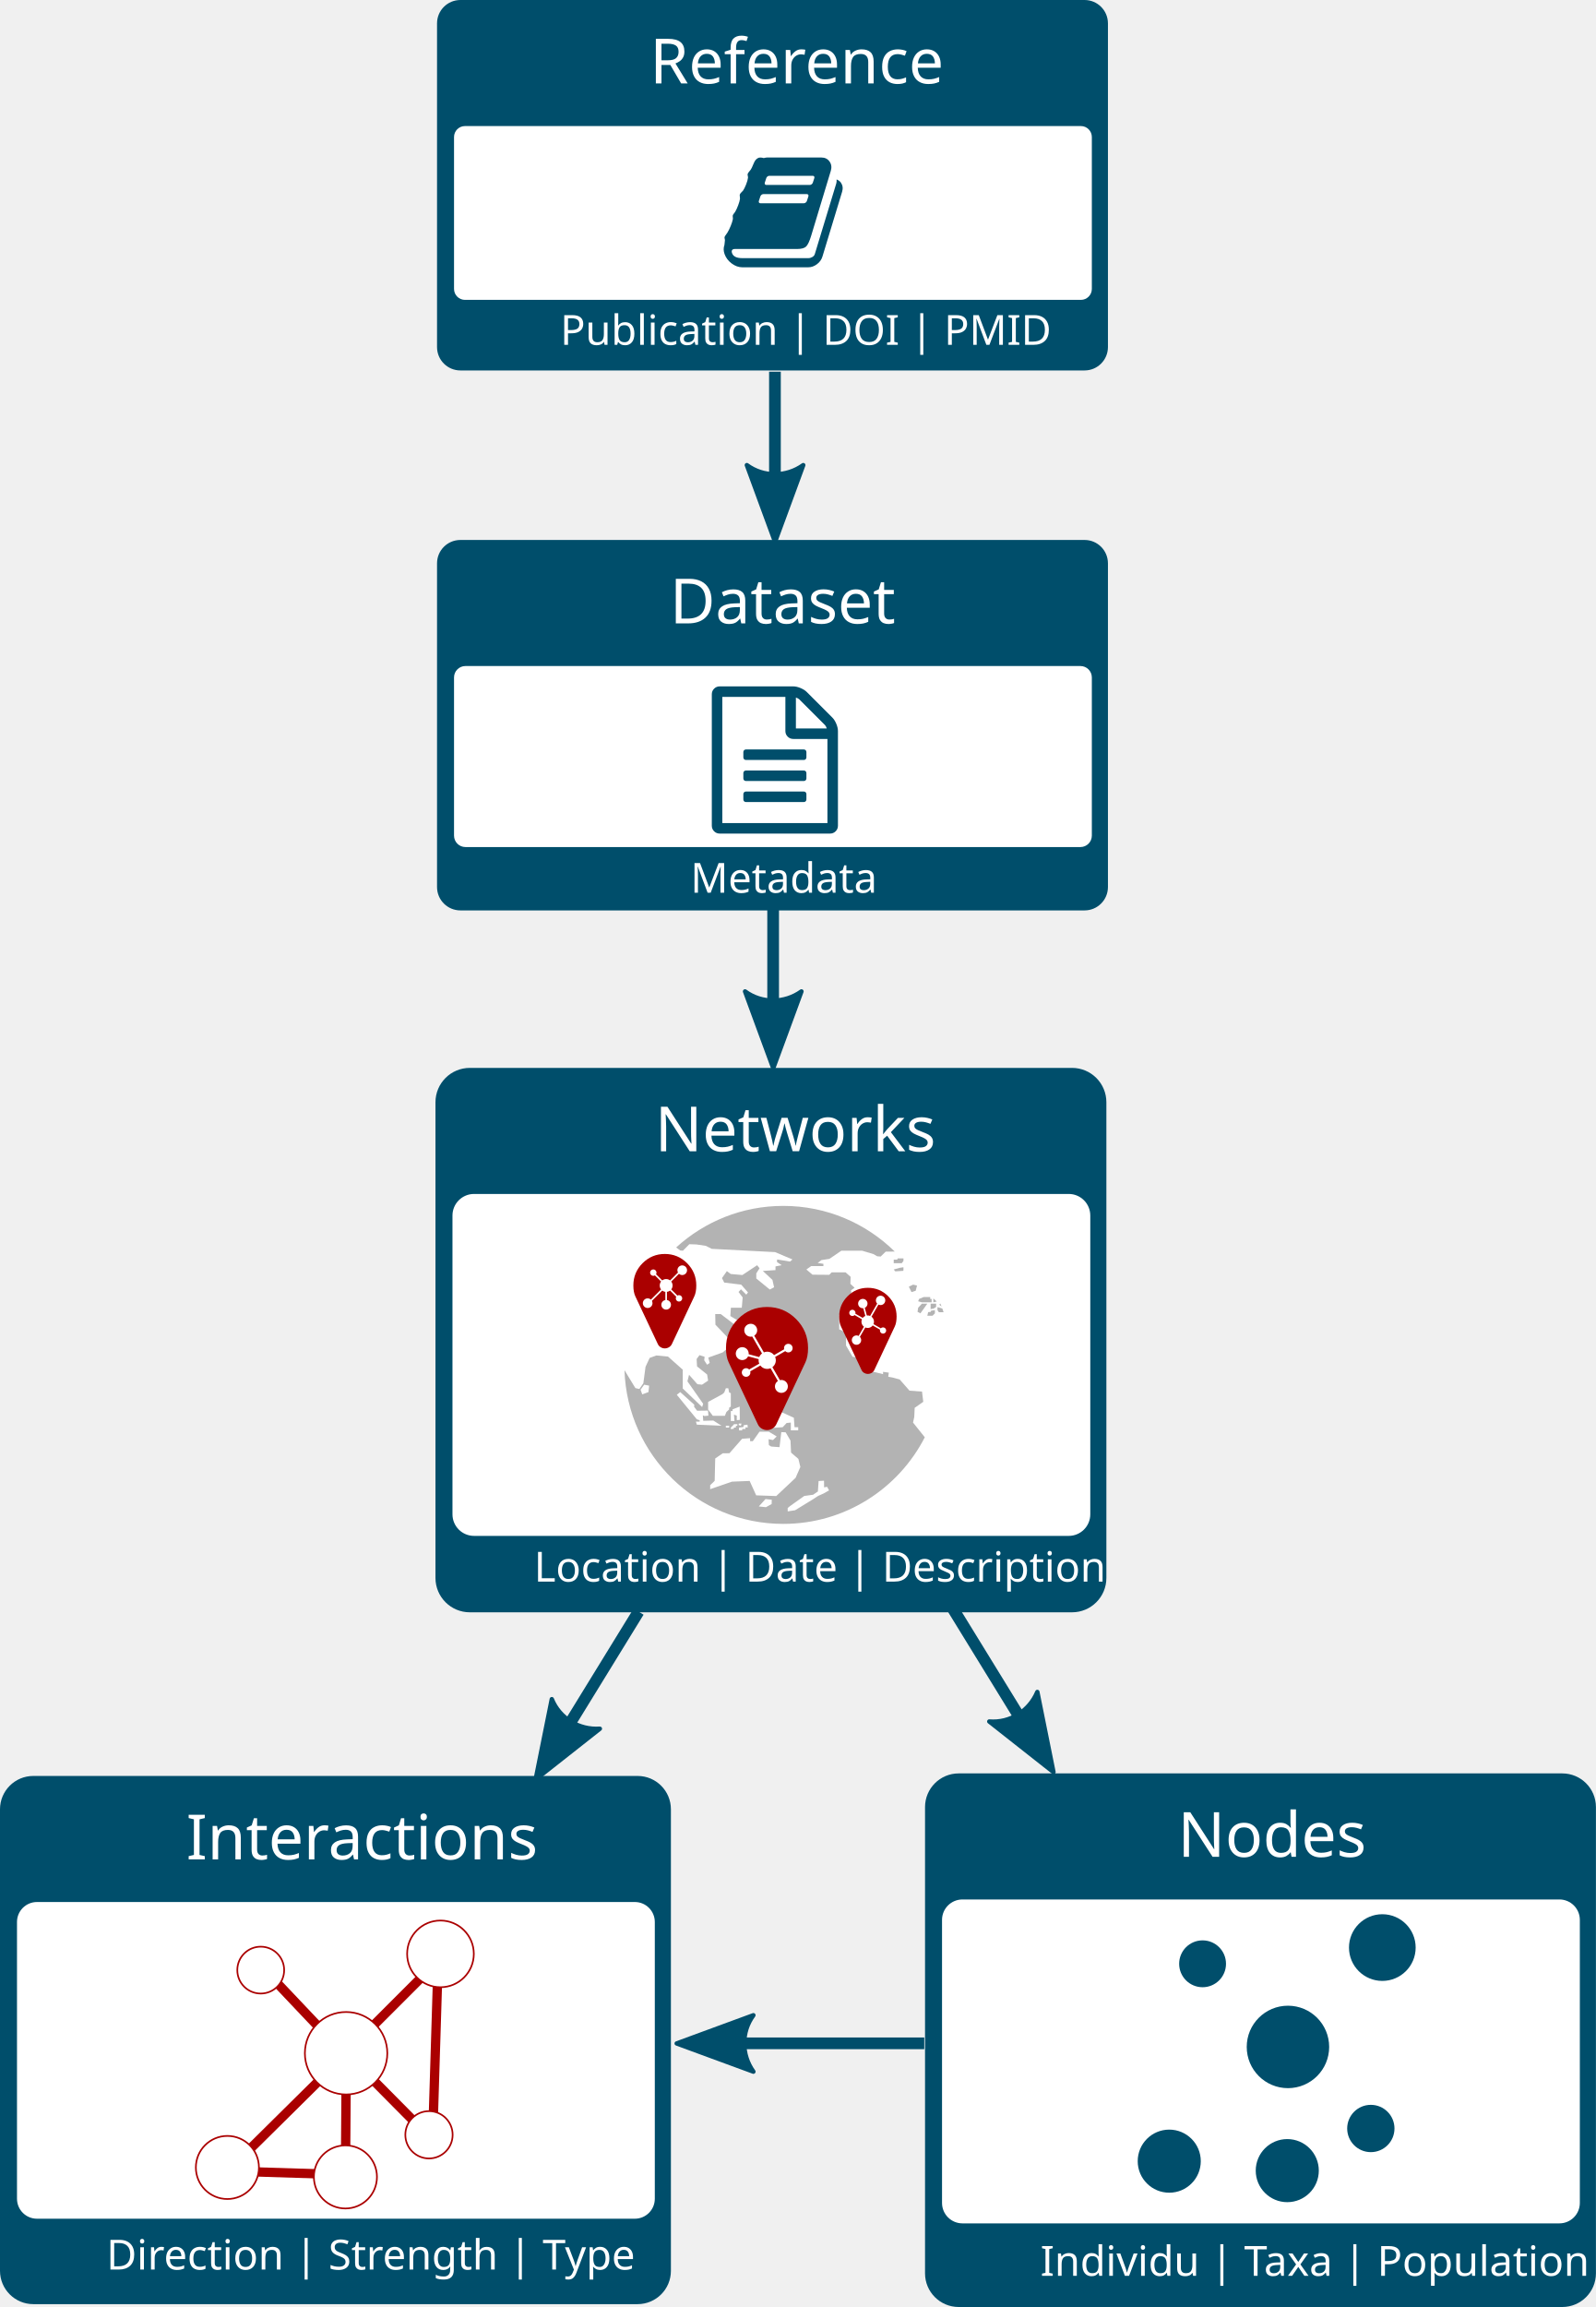
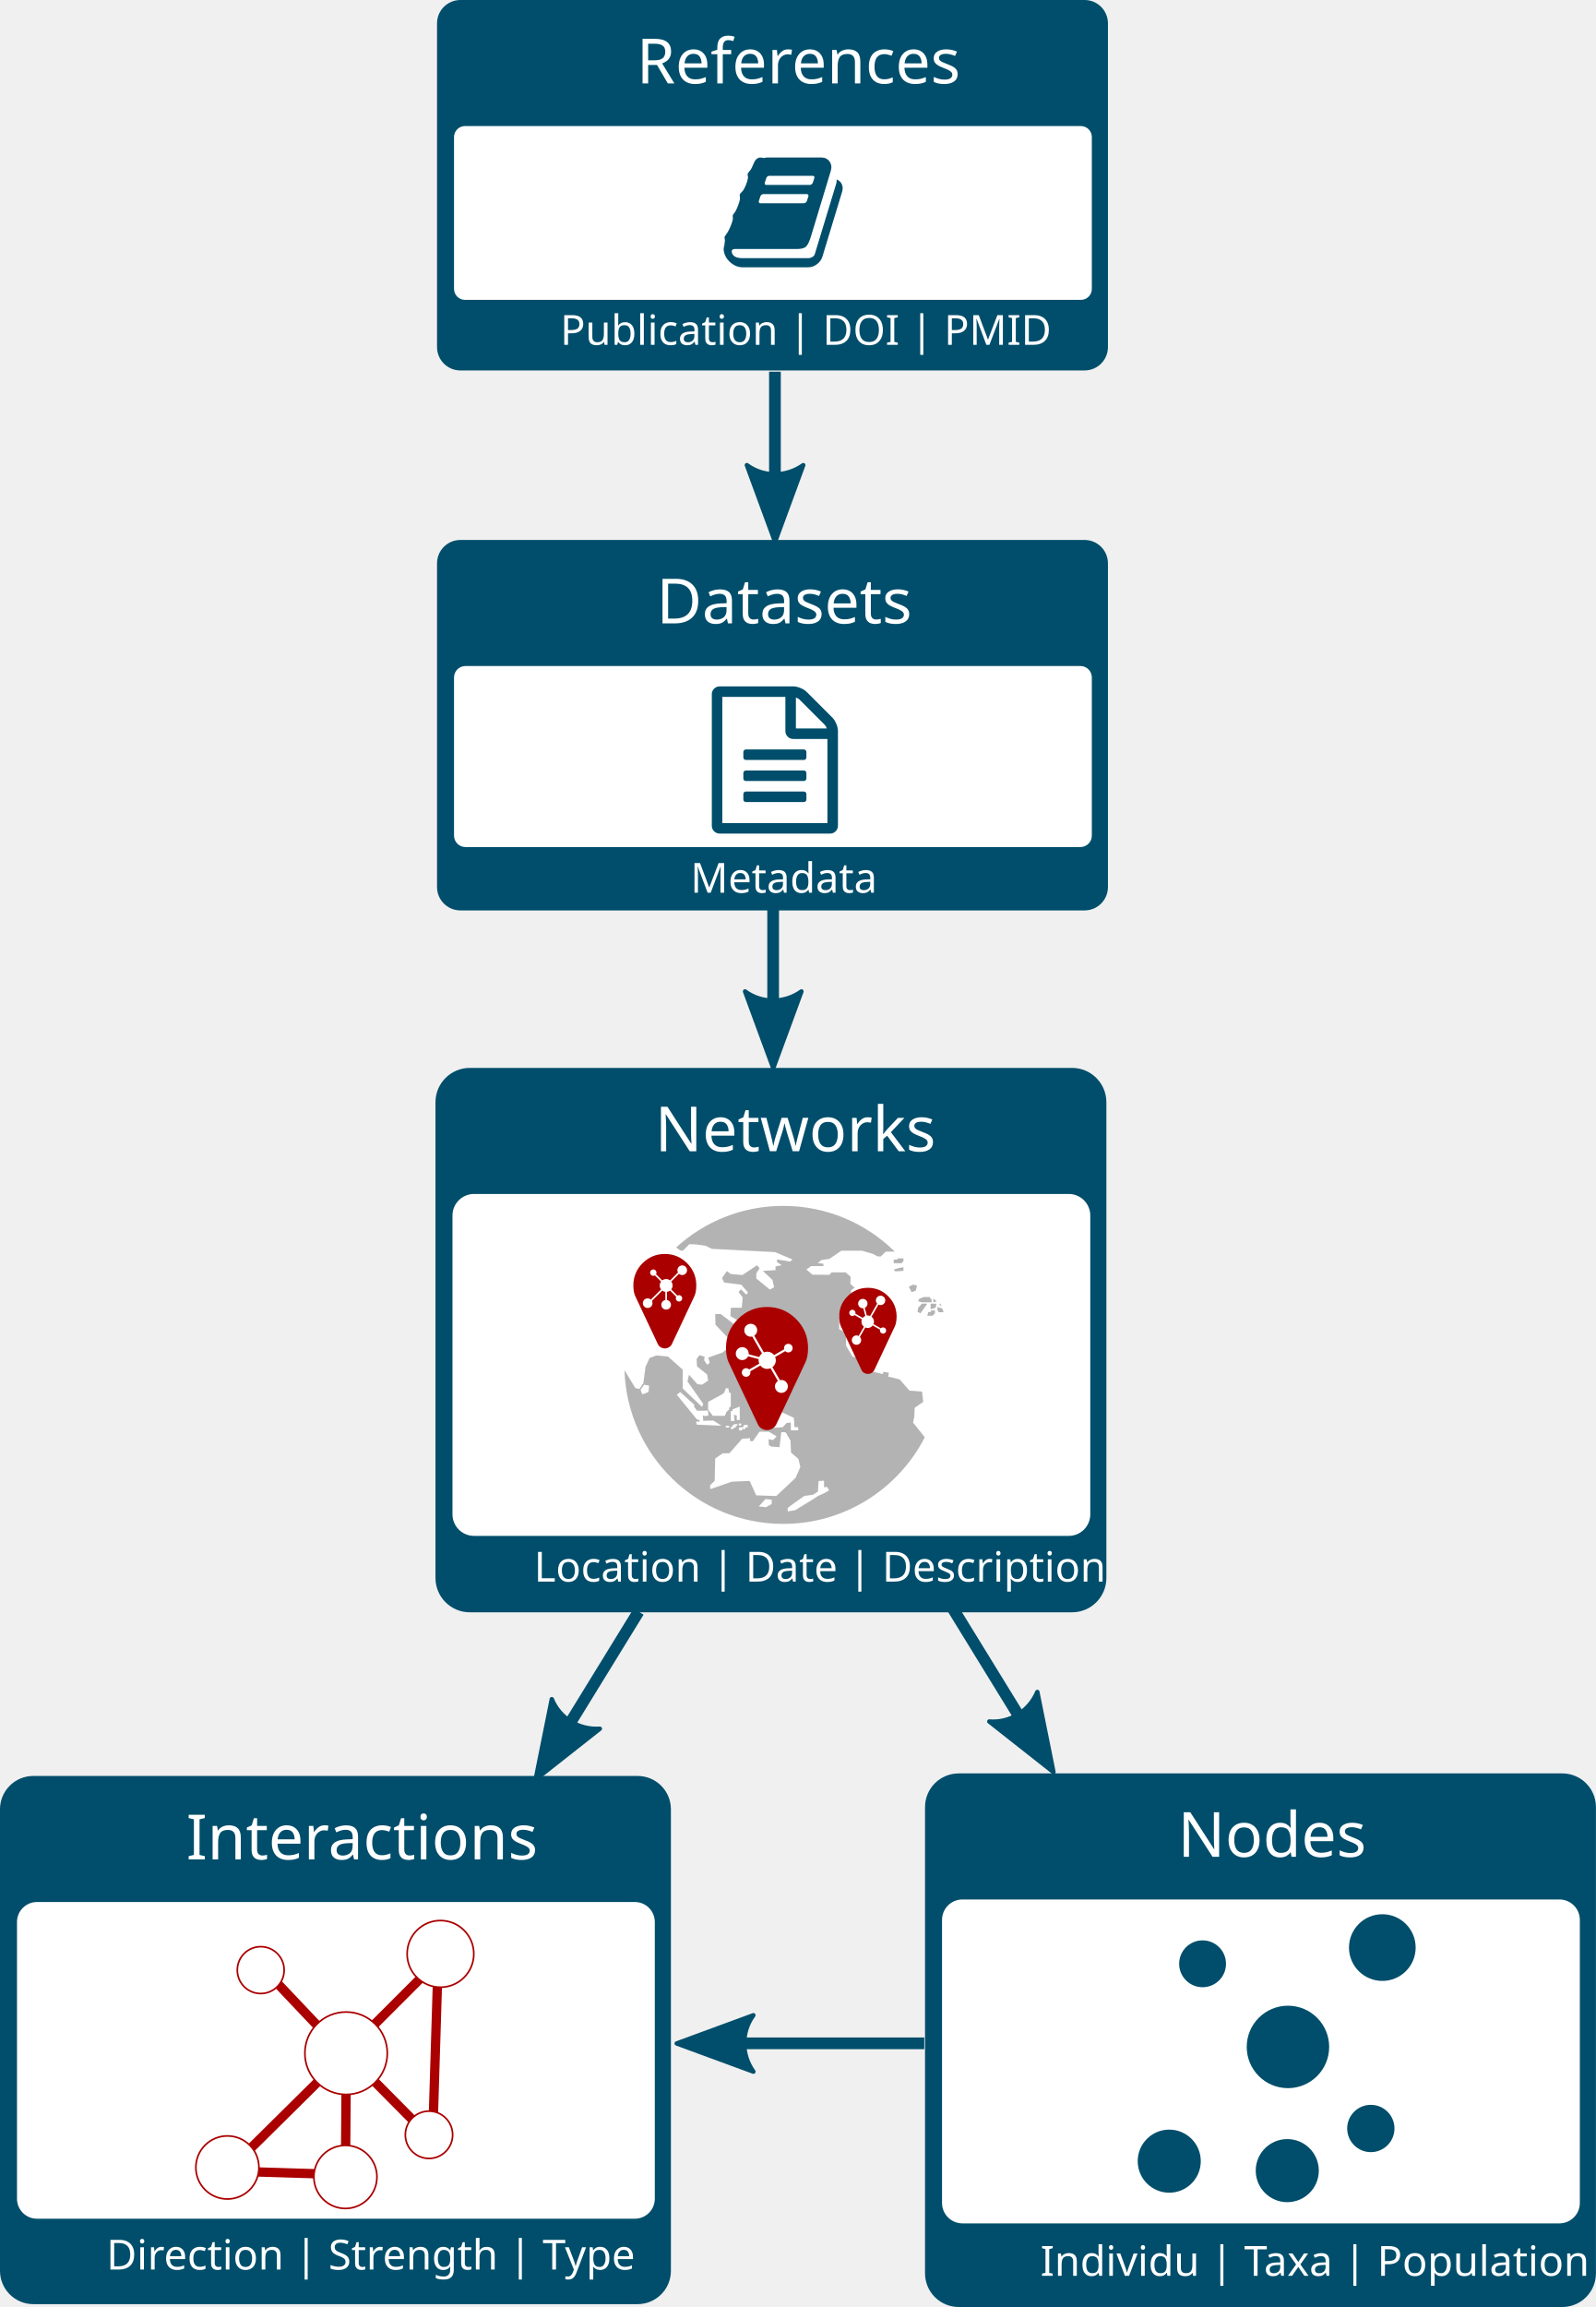
<svg xmlns="http://www.w3.org/2000/svg" width="135.371mm" height="195.63mm" viewBox="0 0 479.662 693.178" id="svg2" version="1.1">
  <defs id="defs4">
    <marker orient="auto" refY="0" refX="0" id="marker14346" style="overflow:visible">
      <path id="path14348" style="fill:#004e6b;fill-opacity:1;fill-rule:evenodd;stroke:#004e6b;stroke-width:0.625;stroke-linejoin:round;stroke-opacity:1" d="M 8.719,4.034 -2.207,0.016 8.719,-4.002 c -1.745,2.372 -1.735,5.617 -6e-7,8.035 z" transform="scale(-0.6,-0.6)" />
    </marker>
    <marker style="overflow:visible" id="marker13530" refX="0" refY="0" orient="auto">
      <path transform="scale(-0.6,-0.6)" d="M 8.719,4.034 -2.207,0.016 8.719,-4.002 c -1.745,2.372 -1.735,5.617 -6e-7,8.035 z" style="fill:#004e6b;fill-opacity:1;fill-rule:evenodd;stroke:#004e6b;stroke-width:0.625;stroke-linejoin:round;stroke-opacity:1" id="path13532" />
    </marker>
    <marker orient="auto" refY="0" refX="0" id="marker10938" style="overflow:visible">
      <path id="path10940" style="fill:#004e6b;fill-opacity:1;fill-rule:evenodd;stroke:#004e6b;stroke-width:0.625;stroke-linejoin:round;stroke-opacity:1" d="M 8.719,4.034 -2.207,0.016 8.719,-4.002 c -1.745,2.372 -1.735,5.617 -6e-7,8.035 z" transform="scale(-0.6,-0.6)" />
    </marker>
    <marker style="overflow:visible" id="marker10542" refX="0" refY="0" orient="auto">
      <path transform="scale(-0.6,-0.6)" d="M 8.719,4.034 -2.207,0.016 8.719,-4.002 c -1.745,2.372 -1.735,5.617 -6e-7,8.035 z" style="fill:#004e6b;fill-opacity:1;fill-rule:evenodd;stroke:#004e6b;stroke-width:0.625;stroke-linejoin:round;stroke-opacity:1" id="path10544" />
    </marker>
    <marker orient="auto" refY="0" refX="0" id="Arrow2Mend" style="overflow:visible">
      <path id="path7895" style="fill:#004e6b;fill-opacity:1;fill-rule:evenodd;stroke:#004e6b;stroke-width:0.625;stroke-linejoin:round;stroke-opacity:1" d="M 8.719,4.034 -2.207,0.016 8.719,-4.002 c -1.745,2.372 -1.735,5.617 -6e-7,8.035 z" transform="scale(-0.6,-0.6)" />
    </marker>
    <marker orient="auto" refY="0" refX="0" id="Arrow2Lend" style="overflow:visible">
      <path id="path7889" style="fill:#000000;fill-opacity:1;fill-rule:evenodd;stroke:#000000;stroke-width:0.625;stroke-linejoin:round;stroke-opacity:1" d="M 8.719,4.034 -2.207,0.016 8.719,-4.002 c -1.745,2.372 -1.735,5.617 -6e-7,8.035 z" transform="matrix(-1.1,0,0,-1.1,-1.1,0)" />
    </marker>
  </defs>
  <g id="layer1" transform="translate(-30.2528,-246.3861)">
    <rect style="opacity:1;fill:#004e6b;fill-opacity:1;stroke:none;stroke-width:7;stroke-miterlimit:10;stroke-dasharray:none;stroke-dashoffset:0;stroke-opacity:1" id="rect4136" width="201.642" height="111.307" x="161.604" y="246.386" ry="7.021" />
    <rect ry="3.294" y="284.264" x="166.712" height="52.225" width="191.695" id="rect4138" style="opacity:1;fill:#ffffff;fill-opacity:1;stroke:none;stroke-width:7;stroke-miterlimit:10;stroke-dasharray:none;stroke-dashoffset:0;stroke-opacity:1" />
-     <text xml:space="preserve" style="font-style:normal;font-variant:normal;font-weight:normal;font-stretch:normal;font-size:12.5px;line-height:125%;font-family:Cabin;-inkscape-font-specification:'Cabin, Normal';text-align:start;letter-spacing:0px;word-spacing:0px;writing-mode:lr-tb;text-anchor:start;fill:#000000;fill-opacity:1;stroke:none;stroke-width:1px;stroke-linecap:butt;stroke-linejoin:miter;stroke-opacity:1" x="225.557" y="271.448" id="text4140">
-       <tspan id="tspan4142" x="225.557" y="271.448" style="font-size:18.75px;fill:#ffffff">Reference</tspan>
+     <text xml:space="preserve" style="font-style:normal;font-variant:normal;font-weight:normal;font-stretch:normal;font-size:12.5px;line-height:125%;font-family:Cabin;-inkscape-font-specification:'Cabin, Normal';text-align:start;letter-spacing:0px;word-spacing:0px;writing-mode:lr-tb;text-anchor:start;fill:#000000;fill-opacity:1;stroke:none;stroke-width:1px;stroke-linecap:butt;stroke-linejoin:miter;stroke-opacity:1" x="221.557" y="271.448" id="text4140">
+       <tspan id="tspan4142" x="221.557" y="271.448" style="font-size:18.75px;fill:#ffffff">References</tspan>
    </text>
    <text xml:space="preserve" style="font-style:normal;font-variant:normal;font-weight:normal;font-stretch:normal;font-size:12.5px;line-height:125%;font-family:Cabin;-inkscape-font-specification:'Cabin, Normal';text-align:start;letter-spacing:0px;word-spacing:0px;writing-mode:lr-tb;text-anchor:start;fill:#ffffff;fill-opacity:1;stroke:none;stroke-width:1px;stroke-linecap:butt;stroke-linejoin:miter;stroke-opacity:1" x="198.624" y="349.997" id="text4144">
      <tspan id="tspan4146" x="198.624" y="349.997">Publication | DOI | PMID </tspan>
    </text>
    <path id="path4778" d="m 282.964,301.227 q 0.859,1.224 0.387,2.771 l -5.906,19.458 q -0.408,1.375 -1.643,2.309 -1.235,0.934 -2.631,0.934 l -19.823,0 q -1.654,0 -3.189,-1.149 -1.536,-1.149 -2.137,-2.824 -0.515,-1.439 -0.043,-2.728 0,-0.086 0.064,-0.58 0.064,-0.494 0.086,-0.795 0.022,-0.172 -0.064,-0.462 -0.086,-0.29 -0.064,-0.419 0.043,-0.236 0.172,-0.451 0.129,-0.215 0.354,-0.505 0.226,-0.29 0.354,-0.505 0.494,-0.816 0.966,-1.965 0.472,-1.149 0.644,-1.965 0.064,-0.215 0.011,-0.644 -0.054,-0.43 -0.011,-0.601 0.064,-0.236 0.365,-0.601 0.301,-0.365 0.365,-0.494 0.451,-0.773 0.902,-1.976 0.451,-1.203 0.537,-1.933 0.021,-0.193 -0.054,-0.687 -0.075,-0.494 0.011,-0.601 0.086,-0.279 0.472,-0.655 0.387,-0.376 0.472,-0.483 0.408,-0.558 0.913,-1.815 0.505,-1.256 0.591,-2.073 0.022,-0.172 -0.064,-0.548 -0.086,-0.376 -0.043,-0.569 0.043,-0.172 0.193,-0.387 0.15,-0.215 0.387,-0.494 0.236,-0.279 0.365,-0.451 0.172,-0.258 0.354,-0.655 0.183,-0.397 0.322,-0.752 0.14,-0.354 0.344,-0.773 0.204,-0.419 0.419,-0.687 0.215,-0.268 0.569,-0.505 0.354,-0.236 0.773,-0.247 0.419,-0.011 1.02,0.118 l -0.022,0.064 q 0.816,-0.193 1.095,-0.193 l 16.344,0 q 1.589,0 2.448,1.203 0.859,1.203 0.387,2.792 l -5.885,19.458 q -0.773,2.556 -1.536,3.297 -0.762,0.741 -2.76,0.741 l -18.663,0 q -0.58,0 -0.816,0.322 -0.236,0.344 -0.021,0.924 0.515,1.503 3.093,1.503 l 19.823,0 q 0.623,0 1.203,-0.333 0.58,-0.333 0.752,-0.891 l 6.443,-21.198 q 0.15,-0.472 0.107,-1.224 0.816,0.322 1.267,0.923 z m -22.851,0.043 q -0.086,0.279 0.043,0.483 0.129,0.204 0.43,0.204 l 13.058,0 q 0.279,0 0.548,-0.204 0.268,-0.204 0.354,-0.483 l 0.451,-1.375 q 0.086,-0.279 -0.043,-0.483 -0.129,-0.204 -0.43,-0.204 l -13.058,0 q -0.279,0 -0.548,0.204 -0.268,0.204 -0.354,0.483 z m -1.783,5.498 q -0.086,0.279 0.043,0.483 0.129,0.204 0.43,0.204 l 13.058,0 q 0.279,0 0.548,-0.204 0.268,-0.204 0.354,-0.483 l 0.451,-1.375 q 0.086,-0.279 -0.043,-0.483 -0.129,-0.204 -0.43,-0.204 l -13.058,0 q -0.279,0 -0.548,0.204 -0.268,0.204 -0.354,0.483 z" style="fill:#004e6b;fill-opacity:1" />
    <rect ry="7.021" y="408.628" x="161.604" height="111.307" width="201.642" id="rect4787" style="opacity:1;fill:#004e6b;fill-opacity:1;stroke:none;stroke-width:7;stroke-miterlimit:10;stroke-dasharray:none;stroke-dashoffset:0;stroke-opacity:1" />
    <rect style="opacity:1;fill:#ffffff;fill-opacity:1;stroke:none;stroke-width:7;stroke-miterlimit:10;stroke-dasharray:none;stroke-dashoffset:0;stroke-opacity:1" id="rect4789" width="191.695" height="54.391" x="166.712" y="446.506" ry="3.431" />
-     <text id="text4791" y="433.691" x="231.557" style="font-style:normal;font-variant:normal;font-weight:normal;font-stretch:normal;font-size:12.5px;line-height:125%;font-family:Cabin;-inkscape-font-specification:'Cabin, Normal';text-align:start;letter-spacing:0px;word-spacing:0px;writing-mode:lr-tb;text-anchor:start;fill:#000000;fill-opacity:1;stroke:none;stroke-width:1px;stroke-linecap:butt;stroke-linejoin:miter;stroke-opacity:1" xml:space="preserve">
-       <tspan style="font-size:18.75px;fill:#ffffff" y="433.691" x="231.557" id="tspan4793">Dataset</tspan>
+     <text id="text4791" y="433.691" x="227.557" style="font-style:normal;font-variant:normal;font-weight:normal;font-stretch:normal;font-size:12.5px;line-height:125%;font-family:Cabin;-inkscape-font-specification:'Cabin, Normal';text-align:start;letter-spacing:0px;word-spacing:0px;writing-mode:lr-tb;text-anchor:start;fill:#000000;fill-opacity:1;stroke:none;stroke-width:1px;stroke-linecap:butt;stroke-linejoin:miter;stroke-opacity:1" xml:space="preserve">
+       <tspan style="font-size:18.75px;fill:#ffffff" y="433.691" x="227.557" id="tspan4793">Datasets</tspan>
    </text>
    <text id="text4795" y="514.622" x="237.77" style="font-style:normal;font-variant:normal;font-weight:normal;font-stretch:normal;font-size:12.5px;line-height:125%;font-family:Cabin;-inkscape-font-specification:'Cabin, Normal';text-align:start;letter-spacing:0px;word-spacing:0px;writing-mode:lr-tb;text-anchor:start;fill:#ffffff;fill-opacity:1;stroke:none;stroke-width:1px;stroke-linecap:butt;stroke-linejoin:miter;stroke-opacity:1" xml:space="preserve">
      <tspan y="514.622" x="237.77" id="tspan4797">Metadata</tspan>
    </text>
    <path id="path5232" d="m 280.42,461.998 q 0.691,0.691 1.185,1.876 0.494,1.185 0.494,2.172 l 0,28.434 q 0,0.987 -0.691,1.678 -0.691,0.691 -1.678,0.691 l -33.173,0 q -0.987,0 -1.678,-0.691 -0.691,-0.691 -0.691,-1.678 l 0,-39.491 q 0,-0.987 0.691,-1.678 0.691,-0.691 1.678,-0.691 l 22.115,0 q 0.987,0 2.172,0.494 1.185,0.494 1.876,1.185 z m -10.959,-6.022 0,9.28 9.28,0 q -0.247,-0.716 -0.543,-1.012 l -7.725,-7.725 q -0.296,-0.296 -1.012,-0.543 z m 9.478,37.714 0,-25.274 -10.268,0 q -0.987,0 -1.678,-0.691 -0.691,-0.691 -0.691,-1.678 l 0,-10.268 -18.956,0 0,37.912 31.593,0 z m -25.274,-21.325 q 0,-0.346 0.222,-0.568 0.222,-0.222 0.568,-0.222 l 17.376,0 q 0.346,0 0.568,0.222 0.222,0.222 0.222,0.568 l 0,1.58 q 0,0.346 -0.222,0.568 -0.222,0.222 -0.568,0.222 l -17.376,0 q -0.346,0 -0.568,-0.222 -0.222,-0.222 -0.222,-0.568 l 0,-1.58 z m 18.166,5.529 q 0.346,0 0.568,0.222 0.222,0.222 0.222,0.568 l 0,1.58 q 0,0.346 -0.222,0.568 -0.222,0.222 -0.568,0.222 l -17.376,0 q -0.346,0 -0.568,-0.222 -0.222,-0.222 -0.222,-0.568 l 0,-1.58 q 0,-0.346 0.222,-0.568 0.222,-0.222 0.568,-0.222 l 17.376,0 z m 0,6.319 q 0.346,0 0.568,0.222 0.222,0.222 0.222,0.568 l 0,1.58 q 0,0.346 -0.222,0.568 -0.222,0.222 -0.568,0.222 l -17.376,0 q -0.346,0 -0.568,-0.222 -0.222,-0.222 -0.222,-0.568 l 0,-1.58 q 0,-0.346 0.222,-0.568 0.222,-0.222 0.568,-0.222 l 17.376,0 z" style="fill:#004e6b;fill-opacity:1" />
    <rect style="opacity:1;fill:#004e6b;fill-opacity:1;stroke:none;stroke-width:7;stroke-miterlimit:10;stroke-dasharray:none;stroke-dashoffset:0;stroke-opacity:1" id="rect5241" width="201.642" height="163.578" x="161.135" y="567.254" ry="10.318" />
    <rect ry="6.48" y="605.131" x="166.244" height="102.74" width="191.695" id="rect5243" style="opacity:1;fill:#ffffff;fill-opacity:1;stroke:none;stroke-width:7;stroke-miterlimit:10;stroke-dasharray:none;stroke-dashoffset:0;stroke-opacity:1" />
    <g id="g7097" transform="matrix(2.043829,0,0,2.043829,217.9378,608.5357)" style="fill:#b3b3b3">
      <g id="g7035" style="fill:#b3b3b3">
        <g id="g7037" style="fill:#b3b3b3">
          <path id="path7039" d="m 42.615,31.117 0.061,-1.342 1.262,-0.881 -0.181,-1.503 -1.842,-0.14 -1.443,-1.645 -1.021,-0.278 -0.66,-0.122 0.08,-0.602 -0.844,-0.119 0,0.34 -2.104,-0.521 -0.848,-1.294 0.347,-0.628 -1.333,-1.944 -0.229,-1.422 -0.54,0 0.182,1.382 0.919,1.422 -0.101,0.562 -0.779,-0.12 -0.961,-1.64 0,-1.906 -1.002,-0.481 0,-2.123 1.861,-2.264 -0.119,-1.353 0.521,-0.37 -0.621,-0.581 0.039,-1.022 -0.739,-0.66 -2.063,0 -0.341,0.361 -2.465,-0.02 -0.902,-0.763 0.702,-0.5 1.802,0 0,-0.336 -0.841,-0.125 0.542,-0.42 1.182,-0.182 1.763,-1.202 3.045,0 1.664,0.501 0.561,0.32 0.501,0.04 0.742,-0.721 1.336,-0.011 C 35.528,2.653 29.741,0.089 23.355,0.089 c -6.07,0 -11.599,2.315 -15.754,6.109 l 0.6,0.445 0.398,0.031 0.941,-0.953 1.04,0.036 1.385,0.206 0.87,0.44 9.314,0.481 2.555,1.081 -0.359,0.306 -1.895,-0.306 -0.029,0.366 0.691,0.476 -0.902,0.18 0,0.542 -1.861,0.121 1.411,1.322 0.241,1.082 -0.632,0.33 -1.984,-1.621 0,-0.751 0.481,-0.752 -0.359,-0.45 -2.165,1.442 -1.713,-0.151 -0.57,-0.42 -0.721,1.022 0.33,0.66 2.493,0.301 1.002,1.142 -0.25,0.331 -0.781,-0.782 -0.359,0.39 0.609,0.805 -0.13,1.513 -1.603,-0.001 -0.08,1.221 1.353,0.821 0.47,0.62 -0.711,0.191 -2.523,-1.924 -0.812,0 0.031,1.563 1.832,1.922 0.14,1.393 -0.922,0.77 -2.102,0.752 0.209,0.781 -0.382,0.27 -0.429,-0.66 0.061,-0.511 -0.752,-0.24 -0.422,0.57 0.061,1.082 1.481,1.192 0.149,0.9 -0.898,0.598 -0.681,-0.071 -1.224,-1.387 -0.24,0.962 2.314,3.306 -0.151,0.479 -2.854,-2.733 0,-2.765 L 6.404,22.242 4.68,22.077 3.702,22.442 3.098,23.744 2.775,26.162 2.19,27.01 1.604,26.873 0,24.236 c 0.409,12.551 10.705,22.602 23.354,22.602 9.075,0 16.937,-5.176 20.81,-12.732 l -1.729,-2.166 0.18,-0.823 z M 3.529,27.459 2.618,27.798 2.366,27.118 2.894,26.372 3.628,26.517 3.529,27.459 Z m 16.809,1.922 0.64,0.38 -0.05,0.698 0.672,-0.017 0.722,-0.381 2.584,1.172 0.101,1.393 0.541,0 0,0.461 -1.084,0 0,-1.143 -0.62,0.062 -0.582,0.621 -1.604,0.101 -0.02,-0.742 0.482,0 -0.021,-0.36 -0.742,-0.39 -1.321,-0.19 -0.611,-0.751 0.913,-0.914 z m -2.849,3.226 0.048,-0.277 0.549,-0.081 0.045,0.426 -0.337,-0.037 0,0.247 -0.481,0 0,0.211 -0.467,0 0,-0.421 0.031,0 0.612,-0.068 z m -0.372,-0.201 -0.315,-0.098 0,-0.217 0.405,0 -0.09,0.315 z m -0.173,-2.811 0.015,1.952 -0.44,0.04 0,-0.662 -0.42,-0.15 0.079,0.933 -0.54,0 0,-1.463 0.261,0 -0.013,-0.238 1.058,-0.412 z m -0.345,2.583 0,0.228 -0.218,0.035 0,0.233 -0.3,0 0,0.187 -0.443,0.047 0,-0.233 0.284,-0.269 0.196,-0.228 0.481,0 z m -4.297,-3.272 2.096,-1.137 0.277,-0.248 0.232,-0.625 0.362,0 0.12,0.617 0.248,0.104 0,1.979 -0.248,0.163 0,0.263 -0.399,0.361 -0.225,0.571 -1.765,0 -0.699,-0.925 10e-4,-1.123 0,0 z m 3.088,3.5 0,0.269 -0.482,0 0,-0.269 0.482,0 z m -4.888,-0.601 0.56,0 0,-0.2 -0.421,-0.141 -2.943,-3.605 0.502,-0.4 2.065,1.86 -0.023,0.303 0.439,0.581 1.604,-0.021 0.06,0.741 -0.581,0.06 -0.24,-0.101 0.06,0.802 1.483,-0.039 1.2,0.762 -3.626,-0.158 -0.139,-0.444 z m 11.141,12.115 -0.843,0.464 -1.043,-0.113 0.982,-1.086 0.919,0.101 -0.015,0.634 z m 0.678,-1.175 -2.952,-0.104 -0.961,-2.116 -2.599,0.104 -3.206,1.103 0,-0.582 0.662,-0.642 0.08,-3.285 1.101,-0.76 0.989,-0.013 1.862,-2.123 1.176,-0.09 0,0.44 0.401,0 0.982,-1.394 1.367,0 1.163,0.699 -0.547,0.533 -0.647,-0.132 0.043,0.877 0.342,0.206 1.224,0.092 0.261,-2.213 0.641,0.03 0.712,1.22 0.082,1.764 1.079,0.925 0.289,1.184 -0.7,1.599 -2.844,2.678 z m 6.962,-0.378 -0.799,0.354 -0.748,0.491 -2.646,1.621 -1.087,0.167 0,-0.496 0.354,-0.291 2.084,-1.482 1.303,-0.181 0.701,-0.479 0.101,-1.534 0.798,-0.048 0.014,0.981 0.435,-0.086 0.296,0.527 -0.806,0.456 z" style="fill:#b3b3b3" />
          <polygon id="polygon7041" points="43.518,15.887 44.538,14.46 43.742,14.46 43.188,15.061 43.096,15.662 " style="fill:#b3b3b3" />
          <polygon id="polygon7043" points="45.424,14.264 45.921,14.145 45.424,13.692 " style="fill:#b3b3b3" />
          <polygon id="polygon7045" points="44.96,13.483 44.492,13.483 44.013,13.483 43.32,13.769 43.188,14.114 43.729,14.264 44.845,14.264 45.169,14.264 45.169,13.769 44.96,13.769 " style="fill:#b3b3b3" />
          <polygon id="polygon7047" points="42.209,12.761 42.826,12.566 43.021,11.799 42.449,11.665 41.818,11.964 " style="fill:#b3b3b3" />
          <path id="path7049" d="m 46.611,14.838 c -0.053,-0.131 -0.104,-0.262 -0.156,-0.393 l -0.158,0.168 0.291,0.243 0.023,-0.018 z" style="fill:#b3b3b3" />
          <path id="path7051" d="m 46.744,15.179 -0.657,-0.194 -0.06,0 0,0.435 0.209,0.303 0.69,0 c -0.061,-0.181 -0.115,-0.365 -0.182,-0.544 z" style="fill:#b3b3b3" />
          <polygon id="polygon7053" points="41.027,8.177 41.027,7.804 40.705,7.804 40.168,7.804 40.122,7.984 39.595,7.984 39.595,8.028 39.595,8.509 40.783,8.509 41.027,8.179 " style="fill:#b3b3b3" />
          <path id="path7055" d="m 45.02,14.692 c 0,0.237 0,0.564 0,0.564 l 0.207,-0.038 0.243,-0.044 0.362,-0.233 0,-0.48 -0.812,0 c 0,0.023 0,0.118 0,0.231 z" style="fill:#b3b3b3" />
          <polygon id="polygon7057" points="45.65,15.887 45.65,15.42 45.322,15.465 45.095,15.497 45.02,15.676 44.658,15.708 44.538,16.233 45.306,16.233 45.512,16.026 " style="fill:#b3b3b3" />
          <path id="path7059" d="m 39.595,9.44 0.228,0.271 1.187,-0.076 c 0,0 0.045,-0.525 0,-0.525 -0.045,0 -0.571,0.09 -0.571,0.09 l -0.844,0.24 z" style="fill:#b3b3b3" />
        </g>
      </g>
      <g id="g7061" style="fill:#b3b3b3" />
      <g id="g7063" style="fill:#b3b3b3" />
      <g id="g7065" style="fill:#b3b3b3" />
      <g id="g7067" style="fill:#b3b3b3" />
      <g id="g7069" style="fill:#b3b3b3" />
      <g id="g7071" style="fill:#b3b3b3" />
      <g id="g7073" style="fill:#b3b3b3" />
      <g id="g7075" style="fill:#b3b3b3" />
      <g id="g7077" style="fill:#b3b3b3" />
      <g id="g7079" style="fill:#b3b3b3" />
      <g id="g7081" style="fill:#b3b3b3" />
      <g id="g7083" style="fill:#b3b3b3" />
      <g id="g7085" style="fill:#b3b3b3" />
      <g id="g7087" style="fill:#b3b3b3" />
      <g id="g7089" style="fill:#b3b3b3" />
    </g>
    <text xml:space="preserve" style="font-style:normal;font-variant:normal;font-weight:normal;font-stretch:normal;font-size:12.5px;line-height:125%;font-family:Cabin;-inkscape-font-specification:'Cabin, Normal';text-align:start;letter-spacing:0px;word-spacing:0px;writing-mode:lr-tb;text-anchor:start;fill:#000000;fill-opacity:1;stroke:none;stroke-width:1px;stroke-linecap:butt;stroke-linejoin:miter;stroke-opacity:1" x="227.089" y="592.316" id="text5245">
      <tspan id="tspan5247" x="227.089" y="592.316" style="font-size:18.75px;fill:#ffffff">Networks</tspan>
    </text>
    <path id="path6227" d="m 239.525,632.619 c 0,1.342 -0.203,2.445 -0.61,3.307 l -6.724,14.298 c -0.197,0.406 -0.49,0.727 -0.877,0.961 -0.388,0.234 -0.804,0.351 -1.247,0.351 -0.443,0 -0.859,-0.117 -1.247,-0.351 -0.388,-0.234 -0.674,-0.554 -0.859,-0.961 l -6.742,-14.298 c -0.406,-0.862 -0.61,-1.964 -0.61,-3.307 0,-2.611 0.924,-4.84 2.771,-6.687 1.847,-1.847 4.076,-2.771 6.687,-2.771 2.611,0 4.84,0.924 6.687,2.771 1.847,1.847 2.771,4.076 2.771,6.687 z" style="fill:#aa0000;fill-opacity:1" />
    <path d="m 273.116,651.42 c 0,1.75 -0.265,3.187 -0.795,4.311 l -8.766,18.639 c -0.257,0.53 -0.638,0.947 -1.144,1.252 -0.506,0.305 -1.048,0.458 -1.626,0.458 -0.578,0 -1.12,-0.153 -1.626,-0.458 -0.506,-0.305 -0.879,-0.722 -1.12,-1.252 l -8.79,-18.639 c -0.53,-1.124 -0.795,-2.561 -0.795,-4.311 0,-3.404 1.204,-6.309 3.612,-8.718 2.408,-2.408 5.314,-3.612 8.718,-3.612 3.404,0 6.309,1.204 8.718,3.612 2.408,2.408 3.612,5.314 3.612,8.718 z" id="path6240" style="fill:#aa0000;fill-opacity:1" />
    <path id="path6242" d="m 299.726,641.96 c 0,1.225 -0.185,2.23 -0.556,3.016 l -6.134,13.043 c -0.18,0.371 -0.447,0.663 -0.8,0.876 -0.354,0.213 -0.733,0.32 -1.137,0.32 -0.404,0 -0.784,-0.107 -1.137,-0.32 -0.354,-0.213 -0.615,-0.506 -0.784,-0.876 l -6.151,-13.043 c -0.371,-0.786 -0.556,-1.792 -0.556,-3.016 0,-2.382 0.843,-4.415 2.528,-6.1 1.685,-1.685 3.719,-2.528 6.1,-2.528 2.382,0 4.415,0.843 6.1,2.528 1.685,1.685 2.528,3.719 2.528,6.1 z" style="fill:#aa0000;fill-opacity:1" />
    <g id="g6406" transform="matrix(0.24152,0,0,0.24152,223.4614,626.5967)" style="fill:#ffffff;fill-opacity:1">
      <path id="path6368" d="m 49,0 c -3.309,0 -6,2.691 -6,6 0,1.035 0.263,2.009 0.726,2.86 l -9.829,9.829 C 32.542,17.634 30.846,17 29,17 c -1.846,0 -3.542,0.634 -4.898,1.688 L 16.433,11.019 C 16.785,10.424 17,9.74 17,9 17,6.794 15.206,5 13,5 10.794,5 9,6.794 9,9 c 0,2.206 1.794,4 4,4 0.74,0 1.424,-0.215 2.019,-0.567 l 7.669,7.669 C 21.634,21.458 21,23.154 21,25 c 0,1.846 0.634,3.542 1.688,4.897 L 10.024,42.562 C 8.958,41.595 7.549,41 6,41 c -3.309,0 -6,2.691 -6,6 0,3.309 2.691,6 6,6 3.309,0 6,-2.691 6,-6 0,-1.035 -0.263,-2.009 -0.726,-2.86 L 24.103,31.311 c 1.106,0.86 2.44,1.436 3.898,1.619 l 0,10.16 c -2.833,0.478 -5,2.942 -5,5.91 0,3.309 2.691,6 6,6 3.309,0 6,-2.691 6,-6 0,-2.967 -2.167,-5.431 -5,-5.91 l 0,-10.16 c 1.458,-0.183 2.792,-0.759 3.898,-1.619 l 7.669,7.669 C 41.215,39.576 41,40.26 41,41 c 0,2.206 1.794,4 4,4 2.206,0 4,-1.794 4,-4 0,-2.206 -1.794,-4 -4,-4 -0.74,0 -1.424,0.215 -2.019,0.567 L 35.312,29.898 C 36.366,28.542 37,26.846 37,25 37,23.154 36.366,21.458 35.312,20.103 l 9.665,-9.665 C 46.042,11.405 47.451,12 49,12 52.309,12 55,9.309 55,6 55,2.691 52.309,0 49,0 Z" style="fill:#ffffff;fill-opacity:1" />
      <g id="g6370" style="fill:#ffffff;fill-opacity:1" />
      <g id="g6372" style="fill:#ffffff;fill-opacity:1" />
      <g id="g6374" style="fill:#ffffff;fill-opacity:1" />
      <g id="g6376" style="fill:#ffffff;fill-opacity:1" />
      <g id="g6378" style="fill:#ffffff;fill-opacity:1" />
      <g id="g6380" style="fill:#ffffff;fill-opacity:1" />
      <g id="g6382" style="fill:#ffffff;fill-opacity:1" />
      <g id="g6384" style="fill:#ffffff;fill-opacity:1" />
      <g id="g6386" style="fill:#ffffff;fill-opacity:1" />
      <g id="g6388" style="fill:#ffffff;fill-opacity:1" />
      <g id="g6390" style="fill:#ffffff;fill-opacity:1" />
      <g id="g6392" style="fill:#ffffff;fill-opacity:1" />
      <g id="g6394" style="fill:#ffffff;fill-opacity:1" />
      <g id="g6396" style="fill:#ffffff;fill-opacity:1" />
      <g id="g6398" style="fill:#ffffff;fill-opacity:1" />
    </g>
    <g transform="matrix(-0.08377653,0.3126583,-0.3126583,-0.08377653,271.0848,648.1423)" id="g6424" style="fill:#ffffff;fill-opacity:1">
      <path d="m 49,0 c -3.309,0 -6,2.691 -6,6 0,1.035 0.263,2.009 0.726,2.86 l -9.829,9.829 C 32.542,17.634 30.846,17 29,17 c -1.846,0 -3.542,0.634 -4.898,1.688 L 16.433,11.019 C 16.785,10.424 17,9.74 17,9 17,6.794 15.206,5 13,5 10.794,5 9,6.794 9,9 c 0,2.206 1.794,4 4,4 0.74,0 1.424,-0.215 2.019,-0.567 l 7.669,7.669 C 21.634,21.458 21,23.154 21,25 c 0,1.846 0.634,3.542 1.688,4.897 L 10.024,42.562 C 8.958,41.595 7.549,41 6,41 c -3.309,0 -6,2.691 -6,6 0,3.309 2.691,6 6,6 3.309,0 6,-2.691 6,-6 0,-1.035 -0.263,-2.009 -0.726,-2.86 L 24.103,31.311 c 1.106,0.86 2.44,1.436 3.898,1.619 l 0,10.16 c -2.833,0.478 -5,2.942 -5,5.91 0,3.309 2.691,6 6,6 3.309,0 6,-2.691 6,-6 0,-2.967 -2.167,-5.431 -5,-5.91 l 0,-10.16 c 1.458,-0.183 2.792,-0.759 3.898,-1.619 l 7.669,7.669 C 41.215,39.576 41,40.26 41,41 c 0,2.206 1.794,4 4,4 2.206,0 4,-1.794 4,-4 0,-2.206 -1.794,-4 -4,-4 -0.74,0 -1.424,0.215 -2.019,0.567 L 35.312,29.898 C 36.366,28.542 37,26.846 37,25 37,23.154 36.366,21.458 35.312,20.103 l 9.665,-9.665 C 46.042,11.405 47.451,12 49,12 52.309,12 55,9.309 55,6 55,2.691 52.309,0 49,0 Z" id="path6426" style="fill:#ffffff;fill-opacity:1" />
      <g id="g6428" style="fill:#ffffff;fill-opacity:1" />
      <g id="g6430" style="fill:#ffffff;fill-opacity:1" />
      <g id="g6432" style="fill:#ffffff;fill-opacity:1" />
      <g id="g6434" style="fill:#ffffff;fill-opacity:1" />
      <g id="g6436" style="fill:#ffffff;fill-opacity:1" />
      <g id="g6438" style="fill:#ffffff;fill-opacity:1" />
      <g id="g6440" style="fill:#ffffff;fill-opacity:1" />
      <g id="g6442" style="fill:#ffffff;fill-opacity:1" />
      <g id="g6444" style="fill:#ffffff;fill-opacity:1" />
      <g id="g6446" style="fill:#ffffff;fill-opacity:1" />
      <g id="g6448" style="fill:#ffffff;fill-opacity:1" />
      <g id="g6450" style="fill:#ffffff;fill-opacity:1" />
      <g id="g6452" style="fill:#ffffff;fill-opacity:1" />
      <g id="g6454" style="fill:#ffffff;fill-opacity:1" />
      <g id="g6456" style="fill:#ffffff;fill-opacity:1" />
    </g>
    <g id="g6458" transform="matrix(-0.2268689,0.06130102,-0.06130102,-0.2268689,299.1568,647.4044)" style="fill:#ffffff;fill-opacity:1">
      <path id="path6460" d="m 49,0 c -3.309,0 -6,2.691 -6,6 0,1.035 0.263,2.009 0.726,2.86 l -9.829,9.829 C 32.542,17.634 30.846,17 29,17 c -1.846,0 -3.542,0.634 -4.898,1.688 L 16.433,11.019 C 16.785,10.424 17,9.74 17,9 17,6.794 15.206,5 13,5 10.794,5 9,6.794 9,9 c 0,2.206 1.794,4 4,4 0.74,0 1.424,-0.215 2.019,-0.567 l 7.669,7.669 C 21.634,21.458 21,23.154 21,25 c 0,1.846 0.634,3.542 1.688,4.897 L 10.024,42.562 C 8.958,41.595 7.549,41 6,41 c -3.309,0 -6,2.691 -6,6 0,3.309 2.691,6 6,6 3.309,0 6,-2.691 6,-6 0,-1.035 -0.263,-2.009 -0.726,-2.86 L 24.103,31.311 c 1.106,0.86 2.44,1.436 3.898,1.619 l 0,10.16 c -2.833,0.478 -5,2.942 -5,5.91 0,3.309 2.691,6 6,6 3.309,0 6,-2.691 6,-6 0,-2.967 -2.167,-5.431 -5,-5.91 l 0,-10.16 c 1.458,-0.183 2.792,-0.759 3.898,-1.619 l 7.669,7.669 C 41.215,39.576 41,40.26 41,41 c 0,2.206 1.794,4 4,4 2.206,0 4,-1.794 4,-4 0,-2.206 -1.794,-4 -4,-4 -0.74,0 -1.424,0.215 -2.019,0.567 L 35.312,29.898 C 36.366,28.542 37,26.846 37,25 37,23.154 36.366,21.458 35.312,20.103 l 9.665,-9.665 C 46.042,11.405 47.451,12 49,12 52.309,12 55,9.309 55,6 55,2.691 52.309,0 49,0 Z" style="fill:#ffffff;fill-opacity:1" />
      <g id="g6462" style="fill:#ffffff;fill-opacity:1" />
      <g id="g6464" style="fill:#ffffff;fill-opacity:1" />
      <g id="g6466" style="fill:#ffffff;fill-opacity:1" />
      <g id="g6468" style="fill:#ffffff;fill-opacity:1" />
      <g id="g6470" style="fill:#ffffff;fill-opacity:1" />
      <g id="g6472" style="fill:#ffffff;fill-opacity:1" />
      <g id="g6474" style="fill:#ffffff;fill-opacity:1" />
      <g id="g6476" style="fill:#ffffff;fill-opacity:1" />
      <g id="g6478" style="fill:#ffffff;fill-opacity:1" />
      <g id="g6480" style="fill:#ffffff;fill-opacity:1" />
      <g id="g6482" style="fill:#ffffff;fill-opacity:1" />
      <g id="g6484" style="fill:#ffffff;fill-opacity:1" />
      <g id="g6486" style="fill:#ffffff;fill-opacity:1" />
      <g id="g6488" style="fill:#ffffff;fill-opacity:1" />
      <g id="g6490" style="fill:#ffffff;fill-opacity:1" />
    </g>
    <g id="g6250" style="fill:#ffffff;fill-opacity:1" transform="matrix(0.04406606,0,0,0.04406606,218.8936,644.028)" />
    <g id="g6252" style="fill:#ffffff;fill-opacity:1" transform="matrix(0.04406606,0,0,0.04406606,218.8936,644.028)" />
    <g id="g6254" style="fill:#ffffff;fill-opacity:1" transform="matrix(0.04406606,0,0,0.04406606,218.8936,644.028)" />
    <g id="g6256" style="fill:#ffffff;fill-opacity:1" transform="matrix(0.04406606,0,0,0.04406606,218.8936,644.028)" />
    <g id="g6258" style="fill:#ffffff;fill-opacity:1" transform="matrix(0.04406606,0,0,0.04406606,218.8936,644.028)" />
    <g id="g6260" style="fill:#ffffff;fill-opacity:1" transform="matrix(0.04406606,0,0,0.04406606,218.8936,644.028)" />
    <g id="g6262" style="fill:#ffffff;fill-opacity:1" transform="matrix(0.04406606,0,0,0.04406606,218.8936,644.028)" />
    <g id="g6264" style="fill:#ffffff;fill-opacity:1" transform="matrix(0.04406606,0,0,0.04406606,218.8936,644.028)" />
    <g id="g6266" style="fill:#ffffff;fill-opacity:1" transform="matrix(0.04406606,0,0,0.04406606,218.8936,644.028)" />
    <g id="g6268" style="fill:#ffffff;fill-opacity:1" transform="matrix(0.04406606,0,0,0.04406606,218.8936,644.028)" />
    <g id="g6270" style="fill:#ffffff;fill-opacity:1" transform="matrix(0.04406606,0,0,0.04406606,218.8936,644.028)" />
    <g id="g6272" style="fill:#ffffff;fill-opacity:1" transform="matrix(0.04406606,0,0,0.04406606,218.8936,644.028)" />
    <g id="g6274" style="fill:#ffffff;fill-opacity:1" transform="matrix(0.04406606,0,0,0.04406606,218.8936,644.028)" />
    <g id="g6276" style="fill:#ffffff;fill-opacity:1" transform="matrix(0.04406606,0,0,0.04406606,218.8936,644.028)" />
    <g id="g6278" style="fill:#ffffff;fill-opacity:1" transform="matrix(0.04406606,0,0,0.04406606,218.8936,644.028)" />
    <g style="fill:#004e6b;fill-opacity:1" id="g6598" transform="matrix(0.03109737,0,0,0.03109737,229.5652,739.0459)" />
    <g style="fill:#004e6b;fill-opacity:1" id="g6600" transform="matrix(0.03109737,0,0,0.03109737,229.5652,739.0459)" />
    <g style="fill:#004e6b;fill-opacity:1" id="g6602" transform="matrix(0.03109737,0,0,0.03109737,229.5652,739.0459)" />
    <g style="fill:#004e6b;fill-opacity:1" id="g6604" transform="matrix(0.03109737,0,0,0.03109737,229.5652,739.0459)" />
    <g style="fill:#004e6b;fill-opacity:1" id="g6606" transform="matrix(0.03109737,0,0,0.03109737,229.5652,739.0459)" />
    <g style="fill:#004e6b;fill-opacity:1" id="g6608" transform="matrix(0.03109737,0,0,0.03109737,229.5652,739.0459)" />
    <g style="fill:#004e6b;fill-opacity:1" id="g6610" transform="matrix(0.03109737,0,0,0.03109737,229.5652,739.0459)" />
    <g style="fill:#004e6b;fill-opacity:1" id="g6612" transform="matrix(0.03109737,0,0,0.03109737,229.5652,739.0459)" />
    <g style="fill:#004e6b;fill-opacity:1" id="g6614" transform="matrix(0.03109737,0,0,0.03109737,229.5652,739.0459)" />
    <g style="fill:#004e6b;fill-opacity:1" id="g6616" transform="matrix(0.03109737,0,0,0.03109737,229.5652,739.0459)" />
    <g style="fill:#004e6b;fill-opacity:1" id="g6618" transform="matrix(0.03109737,0,0,0.03109737,229.5652,739.0459)" />
    <g style="fill:#004e6b;fill-opacity:1" id="g6620" transform="matrix(0.03109737,0,0,0.03109737,229.5652,739.0459)" />
    <g style="fill:#004e6b;fill-opacity:1" id="g6622" transform="matrix(0.03109737,0,0,0.03109737,229.5652,739.0459)" />
    <g style="fill:#004e6b;fill-opacity:1" id="g6624" transform="matrix(0.03109737,0,0,0.03109737,229.5652,739.0459)" />
    <g style="fill:#004e6b;fill-opacity:1" id="g6626" transform="matrix(0.03109737,0,0,0.03109737,229.5652,739.0459)" />
    <rect ry="10.113" y="779.236" x="308.272" height="160.328" width="201.642" id="rect7438" style="opacity:1;fill:#004e6b;fill-opacity:1;stroke:none;stroke-width:7;stroke-miterlimit:10;stroke-dasharray:none;stroke-dashoffset:0;stroke-opacity:1" />
    <rect style="opacity:1;fill:#ffffff;fill-opacity:1;stroke:none;stroke-width:7;stroke-miterlimit:10;stroke-dasharray:none;stroke-dashoffset:0;stroke-opacity:1" id="rect7440" width="191.695" height="97.324" x="313.381" y="817.113" ry="6.139" />
    <text id="text7500" y="804.298" x="384.226" style="font-style:normal;font-variant:normal;font-weight:normal;font-stretch:normal;font-size:12.5px;line-height:125%;font-family:Cabin;-inkscape-font-specification:'Cabin, Normal';text-align:start;letter-spacing:0px;word-spacing:0px;writing-mode:lr-tb;text-anchor:start;fill:#000000;fill-opacity:1;stroke:none;stroke-width:1px;stroke-linecap:butt;stroke-linejoin:miter;stroke-opacity:1" xml:space="preserve">
      <tspan style="font-size:18.75px;fill:#ffffff" y="804.298" x="384.226" id="tspan7502">Nodes</tspan>
    </text>
    <rect style="opacity:1;fill:#004e6b;fill-opacity:1;stroke:none;stroke-width:7;stroke-miterlimit:10;stroke-dasharray:none;stroke-dashoffset:0;stroke-opacity:1" id="rect7614" width="201.642" height="158.704" x="30.253" y="780.002" ry="10.01" />
    <rect ry="6.002" y="817.879" x="35.361" height="95.158" width="191.695" id="rect7616" style="opacity:1;fill:#ffffff;fill-opacity:1;stroke:none;stroke-width:7;stroke-miterlimit:10;stroke-dasharray:none;stroke-dashoffset:0;stroke-opacity:1" />
    <text xml:space="preserve" style="font-style:normal;font-variant:normal;font-weight:normal;font-stretch:normal;font-size:12.5px;line-height:125%;font-family:Cabin;-inkscape-font-specification:'Cabin, Normal';text-align:start;letter-spacing:0px;word-spacing:0px;writing-mode:lr-tb;text-anchor:start;fill:#000000;fill-opacity:1;stroke:none;stroke-width:1px;stroke-linecap:butt;stroke-linejoin:miter;stroke-opacity:1" x="86.206" y="805.064" id="text7676">
      <tspan id="tspan7678" x="86.206" y="805.064" style="font-size:18.75px;fill:#ffffff">Interactions</tspan>
    </text>
    <g style="fill:#004e6b;fill-opacity:1" transform="matrix(1.551504,0,0,1.551504,-109.9408,803.9338)" id="g6496">
      <path style="fill:#aa0000;fill-opacity:1;fill-rule:evenodd;stroke:#aa0000;stroke-width:1.805;stroke-linecap:butt;stroke-linejoin:miter;stroke-miterlimit:4;stroke-dasharray:none;stroke-opacity:1" d="M 174.429,55.368 159.839,40.643" id="path7810" />
      <path id="path7804" d="M 143.358,23.963 152.862,33.999" style="fill:#aa0000;fill-opacity:1;fill-rule:evenodd;stroke:#aa0000;stroke-width:1.805;stroke-linecap:butt;stroke-linejoin:miter;stroke-miterlimit:4;stroke-dasharray:none;stroke-opacity:1" />
      <g style="fill:#004e6b;fill-opacity:1" id="g6500" />
      <g style="fill:#004e6b;fill-opacity:1" id="g6502" />
      <g style="fill:#004e6b;fill-opacity:1" id="g6504" />
      <g style="fill:#004e6b;fill-opacity:1" id="g6506" />
      <g style="fill:#004e6b;fill-opacity:1" id="g6508" />
      <g style="fill:#004e6b;fill-opacity:1" id="g6510" />
      <g style="fill:#004e6b;fill-opacity:1" id="g6512" />
      <g style="fill:#004e6b;fill-opacity:1" id="g6514" />
      <g style="fill:#004e6b;fill-opacity:1" id="g6516" />
      <g style="fill:#004e6b;fill-opacity:1" id="g6518" />
      <g style="fill:#004e6b;fill-opacity:1" id="g6520" />
      <g style="fill:#004e6b;fill-opacity:1" id="g6522" />
      <g style="fill:#004e6b;fill-opacity:1" id="g6524" />
      <g style="fill:#004e6b;fill-opacity:1" id="g6526" />
      <g style="fill:#004e6b;fill-opacity:1" id="g6528" />
      <path style="fill:#aa0000;fill-opacity:1;fill-rule:evenodd;stroke:#aa0000;stroke-width:1.805;stroke-linecap:butt;stroke-linejoin:miter;stroke-miterlimit:4;stroke-dasharray:none;stroke-opacity:1" d="m 162.945,32.647 9.774,-9.774" id="path7790" />
      <path id="path7812" d="M 174.29,50.972 175.162,22.698" style="fill:#aa0000;fill-opacity:1;fill-rule:evenodd;stroke:#aa0000;stroke-width:1.805;stroke-linecap:butt;stroke-linejoin:miter;stroke-miterlimit:4;stroke-dasharray:none;stroke-opacity:1" />
      <circle style="opacity:1;fill:#ffffff;fill-opacity:1;stroke:#aa0000;stroke-width:0.322;stroke-miterlimit:4;stroke-dasharray:none;stroke-dashoffset:0;stroke-opacity:1" id="path7792" cx="175.686" cy="19.033" r="6.458" />
      <circle r="4.538" cy="22.175" cx="140.867" id="circle7794" style="opacity:1;fill:#ffffff;fill-opacity:1;stroke:#aa0000;stroke-width:0.322;stroke-miterlimit:4;stroke-dasharray:none;stroke-dashoffset:0;stroke-opacity:1" />
      <path style="fill:#aa0000;fill-opacity:1;fill-rule:evenodd;stroke:#aa0000;stroke-width:1.805;stroke-linecap:butt;stroke-linejoin:miter;stroke-miterlimit:4;stroke-dasharray:none;stroke-opacity:1" d="M 138.212,57.39 152.947,42.809" id="path7806" />
      <path style="fill:#aa0000;fill-opacity:1;fill-rule:evenodd;stroke:#aa0000;stroke-width:1.805;stroke-linecap:butt;stroke-linejoin:miter;stroke-miterlimit:4;stroke-dasharray:none;stroke-opacity:1" d="m 131.792,61.008 28.274,0.873" id="path7814" />
      <circle style="opacity:1;fill:#ffffff;fill-opacity:1;stroke:#aa0000;stroke-width:0.322;stroke-miterlimit:4;stroke-dasharray:none;stroke-dashoffset:0;stroke-opacity:1" id="circle7796" cx="134.41" cy="60.397" r="6.109" />
      <path id="path7808" d="m 157.285,61.249 0.15,-20.728" style="fill:#aa0000;fill-opacity:1;fill-rule:evenodd;stroke:#aa0000;stroke-width:1.805;stroke-linecap:butt;stroke-linejoin:miter;stroke-miterlimit:4;stroke-dasharray:none;stroke-opacity:1" />
      <circle r="6.109" cy="62.229" cx="157.273" id="circle7798" style="opacity:1;fill:#ffffff;fill-opacity:1;stroke:#aa0000;stroke-width:0.322;stroke-miterlimit:4;stroke-dasharray:none;stroke-dashoffset:0;stroke-opacity:1" />
      <circle style="opacity:1;fill:#ffffff;fill-opacity:1;stroke:#aa0000;stroke-width:0.322;stroke-miterlimit:4;stroke-dasharray:none;stroke-dashoffset:0;stroke-opacity:1" id="circle7800" cx="173.461" cy="54.07" r="4.581" />
      <circle r="7.985" cy="38.275" cx="157.404" id="circle7802" style="opacity:1;fill:#ffffff;fill-opacity:1;stroke:#aa0000;stroke-width:0.322;stroke-miterlimit:4;stroke-dasharray:none;stroke-dashoffset:0;stroke-opacity:1" />
      <circle r="6.458" cy="17.811" cx="358.138" id="circle7824" style="opacity:1;fill:#004e6b;fill-opacity:1;stroke:none;stroke-width:2.8;stroke-miterlimit:4;stroke-dasharray:none;stroke-dashoffset:0;stroke-opacity:1" />
      <circle style="opacity:1;fill:#004e6b;fill-opacity:1;stroke:none;stroke-width:2.8;stroke-miterlimit:4;stroke-dasharray:none;stroke-dashoffset:0;stroke-opacity:1" id="circle7826" cx="323.319" cy="20.953" r="4.538" />
      <circle r="6.109" cy="59.175" cx="316.861" id="circle7832" style="opacity:1;fill:#004e6b;fill-opacity:1;stroke:none;stroke-width:2.8;stroke-miterlimit:4;stroke-dasharray:none;stroke-dashoffset:0;stroke-opacity:1" />
      <circle style="opacity:1;fill:#004e6b;fill-opacity:1;stroke:none;stroke-width:2.8;stroke-miterlimit:4;stroke-dasharray:none;stroke-dashoffset:0;stroke-opacity:1" id="circle7836" cx="339.725" cy="61.008" r="6.109" />
      <circle r="4.581" cy="52.848" cx="355.912" id="circle7838" style="opacity:1;fill:#004e6b;fill-opacity:1;stroke:none;stroke-width:2.8;stroke-miterlimit:4;stroke-dasharray:none;stroke-dashoffset:0;stroke-opacity:1" />
      <circle style="opacity:1;fill:#004e6b;fill-opacity:1;stroke:none;stroke-width:2.8;stroke-miterlimit:4;stroke-dasharray:none;stroke-dashoffset:0;stroke-opacity:1" id="circle7840" cx="339.856" cy="37.053" r="7.985" />
    </g>
    <text xml:space="preserve" style="font-style:normal;font-variant:normal;font-weight:normal;font-stretch:normal;font-size:12.5px;line-height:125%;font-family:Cabin;-inkscape-font-specification:'Cabin, Normal';text-align:start;letter-spacing:0px;word-spacing:0px;writing-mode:lr-tb;text-anchor:start;fill:#ffffff;fill-opacity:1;stroke:none;stroke-width:1px;stroke-linecap:butt;stroke-linejoin:miter;stroke-opacity:1" x="190.747" y="721.599" id="text7852">
      <tspan id="tspan7854" x="190.747" y="721.599">Location | Date | Description</tspan>
    </text>
    <path style="fill:#004e6b;fill-opacity:1;fill-rule:evenodd;stroke:#004e6b;stroke-width:3.516;stroke-linecap:butt;stroke-linejoin:miter;stroke-miterlimit:4;stroke-dasharray:none;stroke-opacity:1;marker-end:url(#Arrow2Mend)" d="m 263.162,358.071 0,46.461" id="path7862" />
    <path id="path10540" d="m 262.62,516.209 0,46.461" style="fill:#004e6b;fill-opacity:1;fill-rule:evenodd;stroke:#004e6b;stroke-width:3.516;stroke-linecap:butt;stroke-linejoin:miter;stroke-miterlimit:4;stroke-dasharray:none;stroke-opacity:1;marker-end:url(#marker10542)" />
    <path style="fill:#004e6b;fill-opacity:1;fill-rule:evenodd;stroke:#004e6b;stroke-width:3.516;stroke-linecap:butt;stroke-linejoin:miter;stroke-miterlimit:4;stroke-dasharray:none;stroke-opacity:1;marker-end:url(#marker10938)" d="m 222.178,730.629 -28.521,46.392" id="path10936" />
    <path id="path13528" d="m 315.886,728.498 28.521,46.392" style="fill:#004e6b;fill-opacity:1;fill-rule:evenodd;stroke:#004e6b;stroke-width:3.516;stroke-linecap:butt;stroke-linejoin:miter;stroke-miterlimit:4;stroke-dasharray:none;stroke-opacity:1;marker-end:url(#marker13530)" />
    <path style="fill:#004e6b;fill-opacity:1;fill-rule:evenodd;stroke:#004e6b;stroke-width:3.516;stroke-linecap:butt;stroke-linejoin:miter;stroke-miterlimit:4;stroke-dasharray:none;stroke-opacity:1;marker-end:url(#marker14346)" d="m 308.039,860.34 -69.749,0" id="path14344" />
    <text id="text15070" y="928.312" x="62.229" style="font-style:normal;font-variant:normal;font-weight:normal;font-stretch:normal;font-size:12.5px;line-height:125%;font-family:Cabin;-inkscape-font-specification:'Cabin, Normal';text-align:start;letter-spacing:0px;word-spacing:0px;writing-mode:lr-tb;text-anchor:start;fill:#ffffff;fill-opacity:1;stroke:none;stroke-width:1px;stroke-linecap:butt;stroke-linejoin:miter;stroke-opacity:1" xml:space="preserve">
      <tspan y="928.312" x="62.229" id="tspan15072">Direction | Strength | Type</tspan>
    </text>
    <text xml:space="preserve" style="font-style:normal;font-variant:normal;font-weight:normal;font-stretch:normal;font-size:12.5px;line-height:125%;font-family:Cabin;-inkscape-font-specification:'Cabin, Normal';text-align:start;letter-spacing:0px;word-spacing:0px;writing-mode:lr-tb;text-anchor:start;fill:#ffffff;fill-opacity:1;stroke:none;stroke-width:1px;stroke-linecap:butt;stroke-linejoin:miter;stroke-opacity:1" x="342.928" y="930.188" id="text15074">
      <tspan id="tspan15076" x="342.928" y="930.188">Individu | Taxa | Population</tspan>
    </text>
  </g>
</svg>
